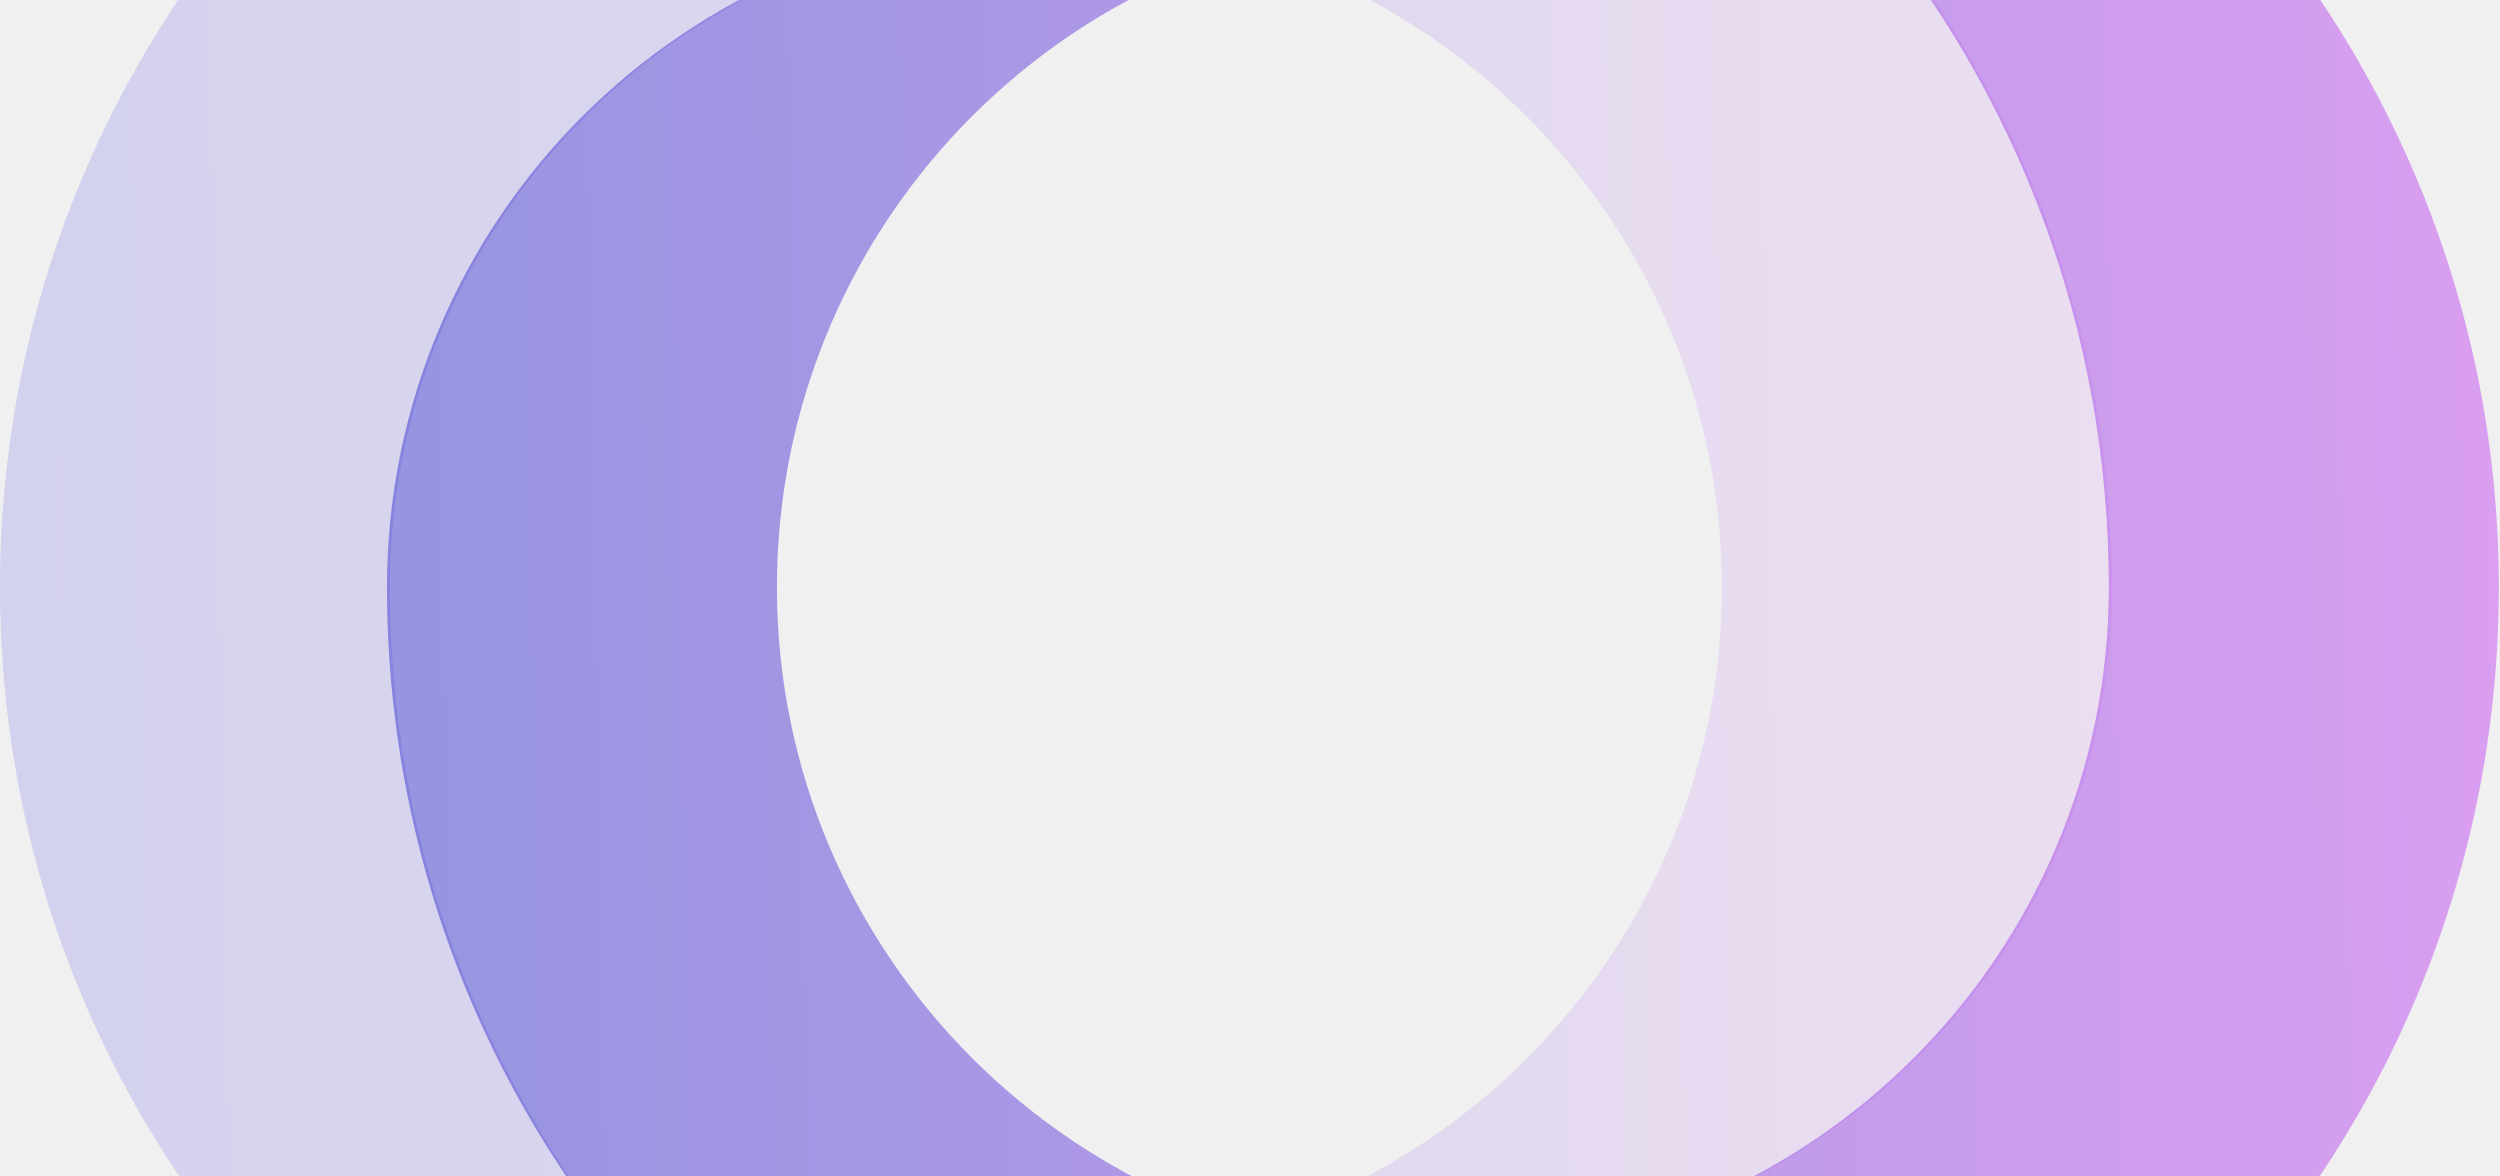
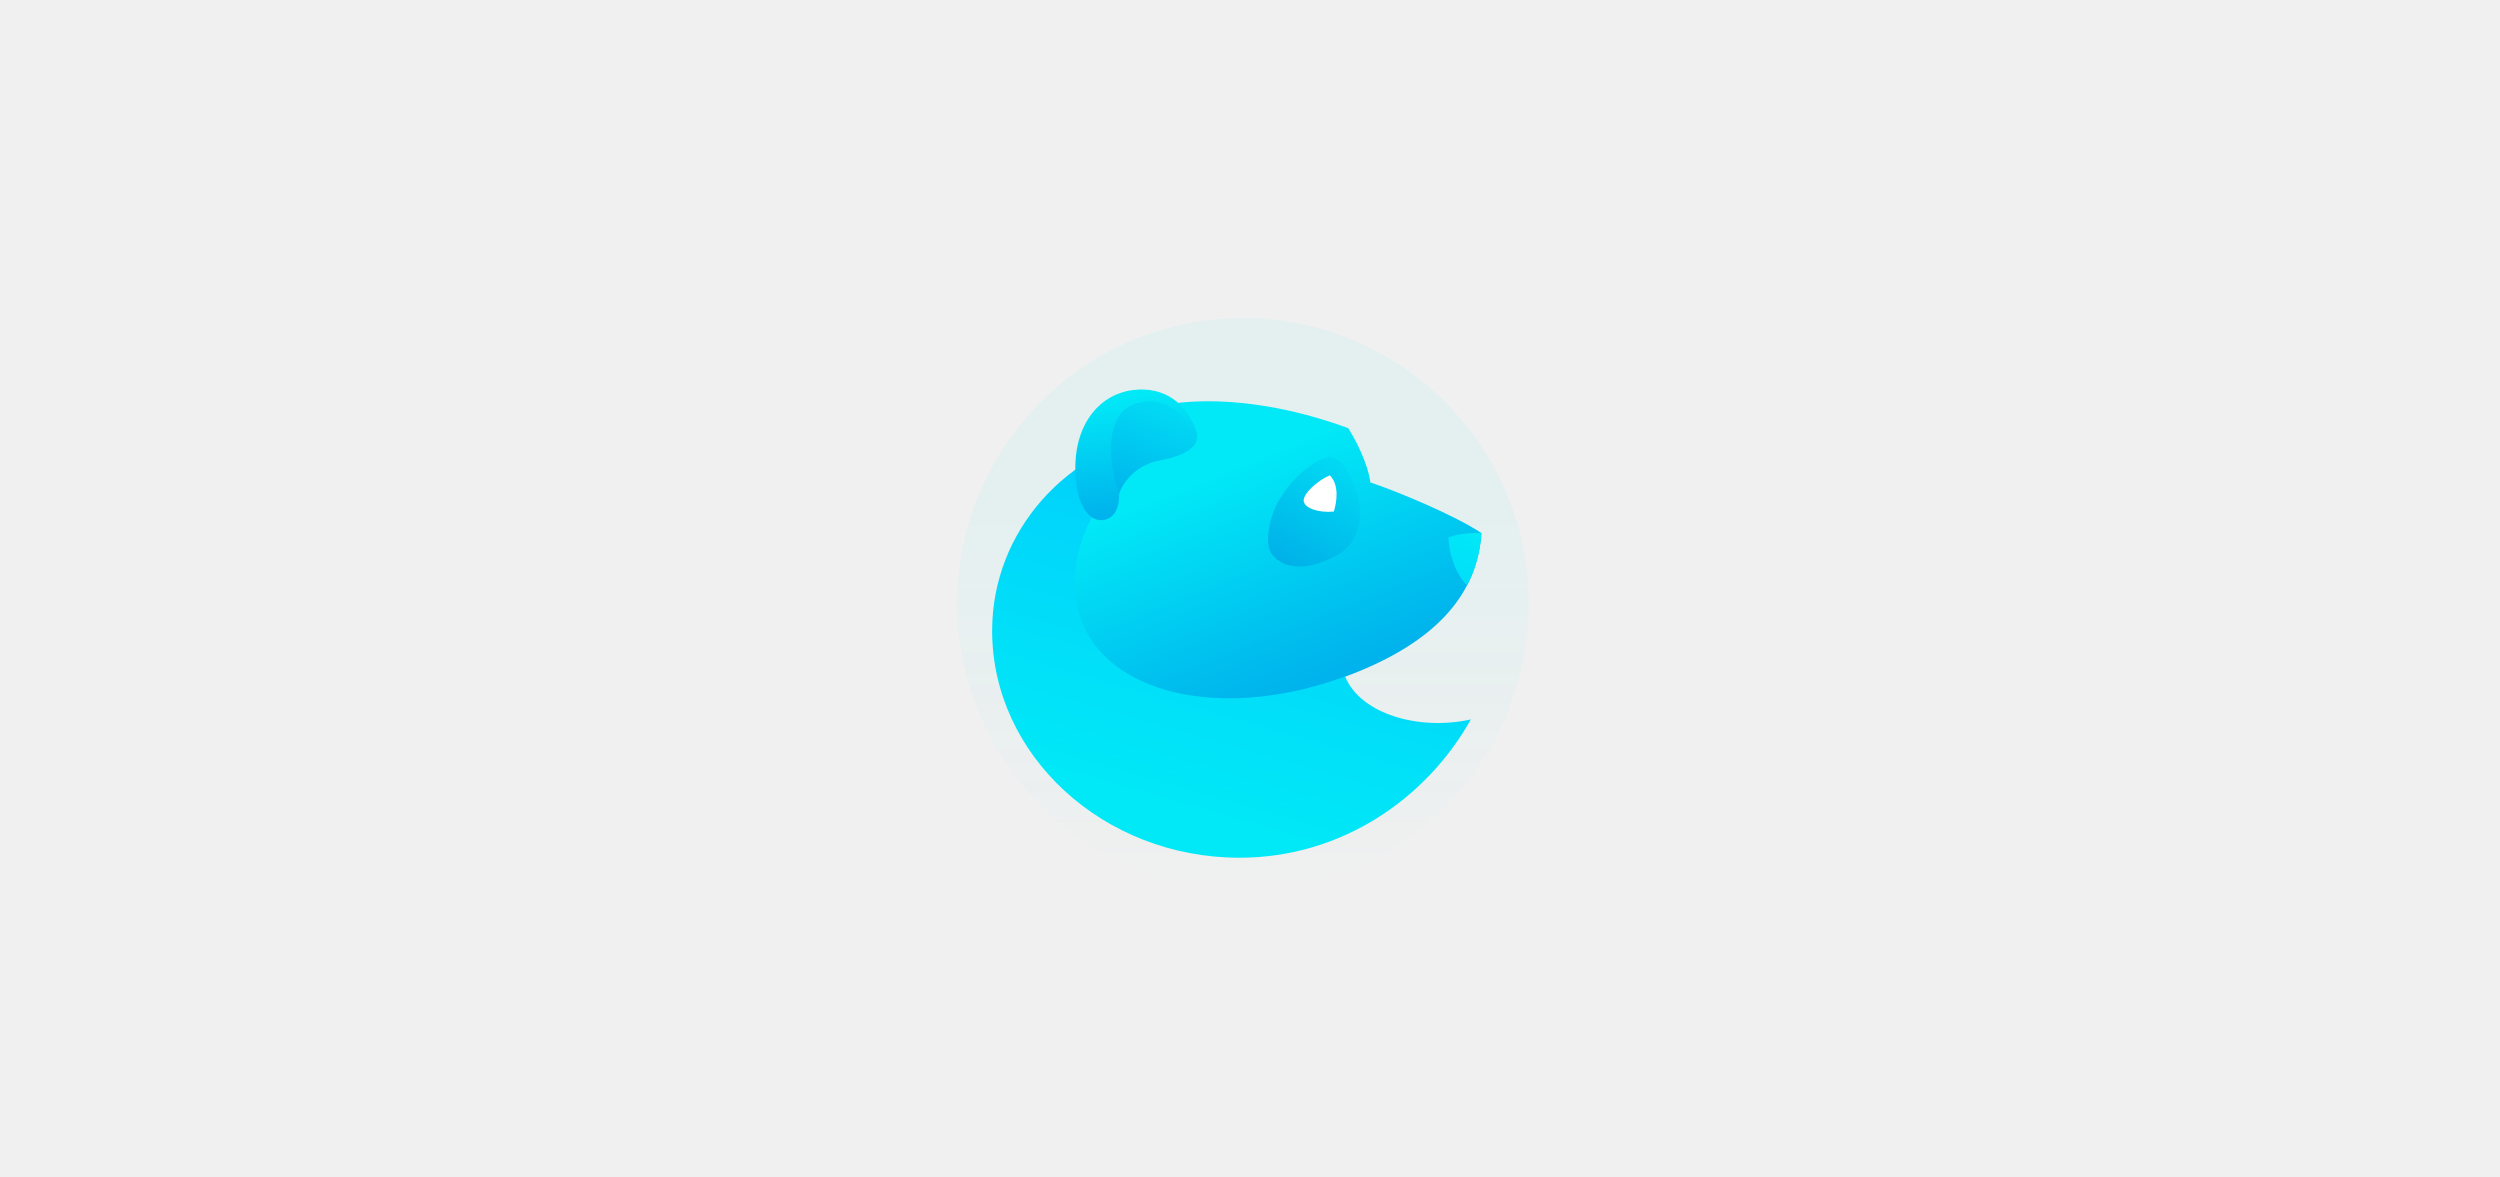
- <svg xmlns="http://www.w3.org/2000/svg" width="1080" height="508" viewBox="0 0 1080 508" fill="none">
-   <g style="mix-blend-mode:multiply" opacity="0.5">
-     <path d="M623.327 -202.426C594.817 -202.426 566.307 -199.834 539.094 -194.651C750.973 -155.126 911.016 30.187 911.016 253.729C911.016 412.477 782.074 541.418 623.327 541.418C464.579 541.418 335.638 412.477 335.638 253.729C335.638 124.788 420.519 15.284 537.798 -21.001V-21.649C511.88 -29.424 484.018 -33.959 454.86 -33.959C296.113 -33.959 167.171 94.982 167.171 253.729C167.171 505.781 371.275 709.885 623.327 709.885C875.379 709.885 1079.48 505.781 1079.48 253.729C1079.48 1.678 874.731 -202.426 623.327 -202.426Z" fill="url(#paint0_linear)" />
-   </g>
-   <g style="mix-blend-mode:multiply" opacity="0.2">
-     <path d="M456.156 -202.426C204.104 -202.426 0 1.678 0 253.729C0 505.781 204.104 709.885 456.156 709.885C484.665 709.885 513.175 707.293 540.389 702.109C328.51 662.585 168.466 477.271 168.466 253.729C168.466 94.982 297.408 -33.959 456.156 -33.959C614.903 -33.959 743.844 94.982 743.844 253.729C743.844 382.671 658.963 492.174 541.685 528.459V529.107C567.603 536.883 595.464 541.418 624.622 541.418C783.369 541.418 912.311 412.477 912.311 253.729C912.311 1.678 708.207 -202.426 456.156 -202.426Z" fill="url(#paint1_linear)" />
-   </g>
+ <svg xmlns="http://www.w3.org/2000/svg" xmlns:xlink="http://www.w3.org/1999/xlink" width="854px" height="402px" viewBox="0 0 854 402" version="1.1">
  <defs>
-     <linearGradient id="paint0_linear" x1="1092.3" y1="-101.057" x2="182.646" y2="-85.447" gradientUnits="userSpaceOnUse">
-       <stop stop-color="#D251FF" />
-       <stop offset="1" stop-color="#423DDF" />
+     <linearGradient x1="50%" y1="34.991%" x2="50%" y2="101.315%" id="linearGradient-1">
+       <stop stop-color="#01E8F8" offset="0%" />
+       <stop stop-color="#01E8F8" stop-opacity="0" offset="100%" />
    </linearGradient>
-     <linearGradient id="paint1_linear" x1="925.133" y1="-101.057" x2="15.475" y2="-85.447" gradientUnits="userSpaceOnUse">
-       <stop stop-color="#E6A0FF" />
-       <stop offset="1" stop-color="#615CF4" />
+     <linearGradient x1="42.563%" y1="20.96%" x2="71.526%" y2="76.053%" id="linearGradient-2">
+       <stop stop-color="#01E8F7" offset="0%" />
+       <stop stop-color="#00B3EC" offset="100%" />
+     </linearGradient>
+     <path d="M54.158,4.076 C15.343,-10.125 16.102,16.987 2.69,30.714 C-5.041,61.64 4.396,45.203 32.196,76.787 C42.755,87.478 33.711,86.682 43.083,84.834 C51.834,81.718 40.745,95.064 48.32,94.723 C47.978,96.345 52.738,90.621 53.053,89.003 C85.873,76.893 98.802,58.581 100.083,39.077 C91.016,33.048 71.37,25.867 61.71,22.609 C61.459,19.552 59.007,11.724 54.158,4.076 Z" id="path-3" />
+     <linearGradient x1="69.858%" y1="5.203%" x2="-23.227%" y2="304.891%" id="linearGradient-5">
+       <stop stop-color="#01E8F7" offset="0%" />
+       <stop stop-color="#00C2FF" offset="100%" />
+     </linearGradient>
+     <linearGradient x1="127.846%" y1="-16.592%" x2="67.502%" y2="121.184%" id="linearGradient-6">
+       <stop stop-color="#01E8F7" offset="0%" />
+       <stop stop-color="#00B0E8" offset="100%" />
+     </linearGradient>
+     <linearGradient x1="42.209%" y1="89.459%" x2="78.911%" y2="-24.913%" id="linearGradient-7">
+       <stop stop-color="#01E8F7" offset="0%" />
+       <stop stop-color="#00C2FF" offset="100%" />
+     </linearGradient>
+     <linearGradient x1="81.458%" y1="1.748%" x2="90.957%" y2="88.313%" id="linearGradient-8">
+       <stop stop-color="#01E8F7" offset="0%" />
+       <stop stop-color="#00B3EC" offset="100%" />
+     </linearGradient>
+     <linearGradient x1="113.809%" y1="-22.605%" x2="66.469%" y2="126.906%" id="linearGradient-9">
+       <stop stop-color="#01E8F7" offset="0%" />
+       <stop stop-color="#00B3EC" offset="100%" />
    </linearGradient>
  </defs>
+   <g id="页面-1" stroke="none" stroke-width="1" fill="none" fill-rule="evenodd">
+     <g id="编组-7">
+       <rect id="矩形" fill="#D8D8D8" opacity="0" x="0" y="0" width="854" height="402" />
+       <g id="Group_966" transform="translate(327, 98)">
+         <ellipse id="椭圆形" fill-opacity="0.05" fill="url(#linearGradient-1)" fill-rule="nonzero" cx="97.593" cy="108.287" rx="97.593" ry="97.616" />
+         <path d="M133.558,48.251 C94.743,34.05 60.188,37.364 46.776,51.091 C39.045,82.017 8.277,101.266 39.045,134.402 C49.604,145.093 96.088,157.809 105.461,155.96 C114.212,152.845 120.145,139.24 127.72,138.898 C127.378,140.52 132.138,134.796 132.454,133.179 C165.273,121.069 177.775,103.598 179.056,84.094 C169.99,78.066 150.77,70.042 141.11,66.784 C140.859,63.728 138.407,55.9 133.558,48.251 Z" id="路径" fill="url(#linearGradient-2)" fill-rule="nonzero" />
+         <g id="Clipped" transform="translate(78.96341, 45.12195)">
+           <mask id="mask-4" fill="white">
+             <use xlink:href="#path-3" />
+           </mask>
+           <g id="路径" />
+           <path d="M88.804,40.453 C93.926,38.624 100.084,38.827 103.133,39.081 L104.048,45.484 C104.556,50.768 104.23,56.436 101.913,61.314 C96.426,60.094 89.413,52.496 88.804,40.453 Z" id="路径" fill="url(#linearGradient-5)" fill-rule="nonzero" mask="url(#mask-4)" />
+         </g>
+         <path d="M125.154,58.622 C116.92,62.301 112.123,69.093 110.006,72.789 C107.184,77.183 104.337,87.696 107.723,91.638 C111.956,96.566 119.841,97.059 129.719,91.638 C139.596,86.218 138.102,74.391 136.193,69.299 C134.284,64.207 130.798,56.158 125.154,58.622 Z" id="路径" fill="url(#linearGradient-6)" fill-rule="nonzero" />
+         <path d="M118.331,73.006 C118.289,70.52 123.042,66.14 127.267,64.362 C130.532,67.684 129.673,73.347 128.642,76.754 C123.358,77.265 118.374,75.519 118.331,73.006 Z" id="路径" fill="#FFFFFF" fill-rule="nonzero" />
+         <path d="M132.477,133.087 C93.107,147.578 54.233,140.488 43.08,115.675 C34.01,95.497 45.877,69.388 70.511,49.678 C37.37,55.43 11.913,83.468 11.913,117.461 C11.913,159.918 49.75,194.999 96.424,194.999 C131.276,194.999 160.288,174.787 175.457,147.745 C157.985,151.676 137.824,146.061 132.477,133.087 Z" id="路径" fill="url(#linearGradient-7)" />
+         <path d="M50.752,79.475 C55.17,78.167 55.558,72.343 55.199,69.595 L57.745,60.745 L74.279,55.804 C76.838,56.467 81.954,56.273 81.954,50.188 C78.941,40.307 71.123,33.768 59.861,35.26 C48.6,36.753 40.781,46.563 40.351,60.425 C39.92,74.286 45.228,81.11 50.752,79.475 Z" id="路径" fill="url(#linearGradient-8)" fill-rule="nonzero" />
+         <path d="M61.152,39.81 C49.216,43.449 52.258,61.941 55.27,70.732 C56.227,67.557 60.449,60.794 69.688,59.145 C78.927,57.496 81.476,54.003 81.596,52.463 C79.755,46.729 73.088,36.17 61.152,39.81 Z" id="路径" fill="url(#linearGradient-9)" fill-rule="nonzero" />
+       </g>
+     </g>
+   </g>
</svg>
